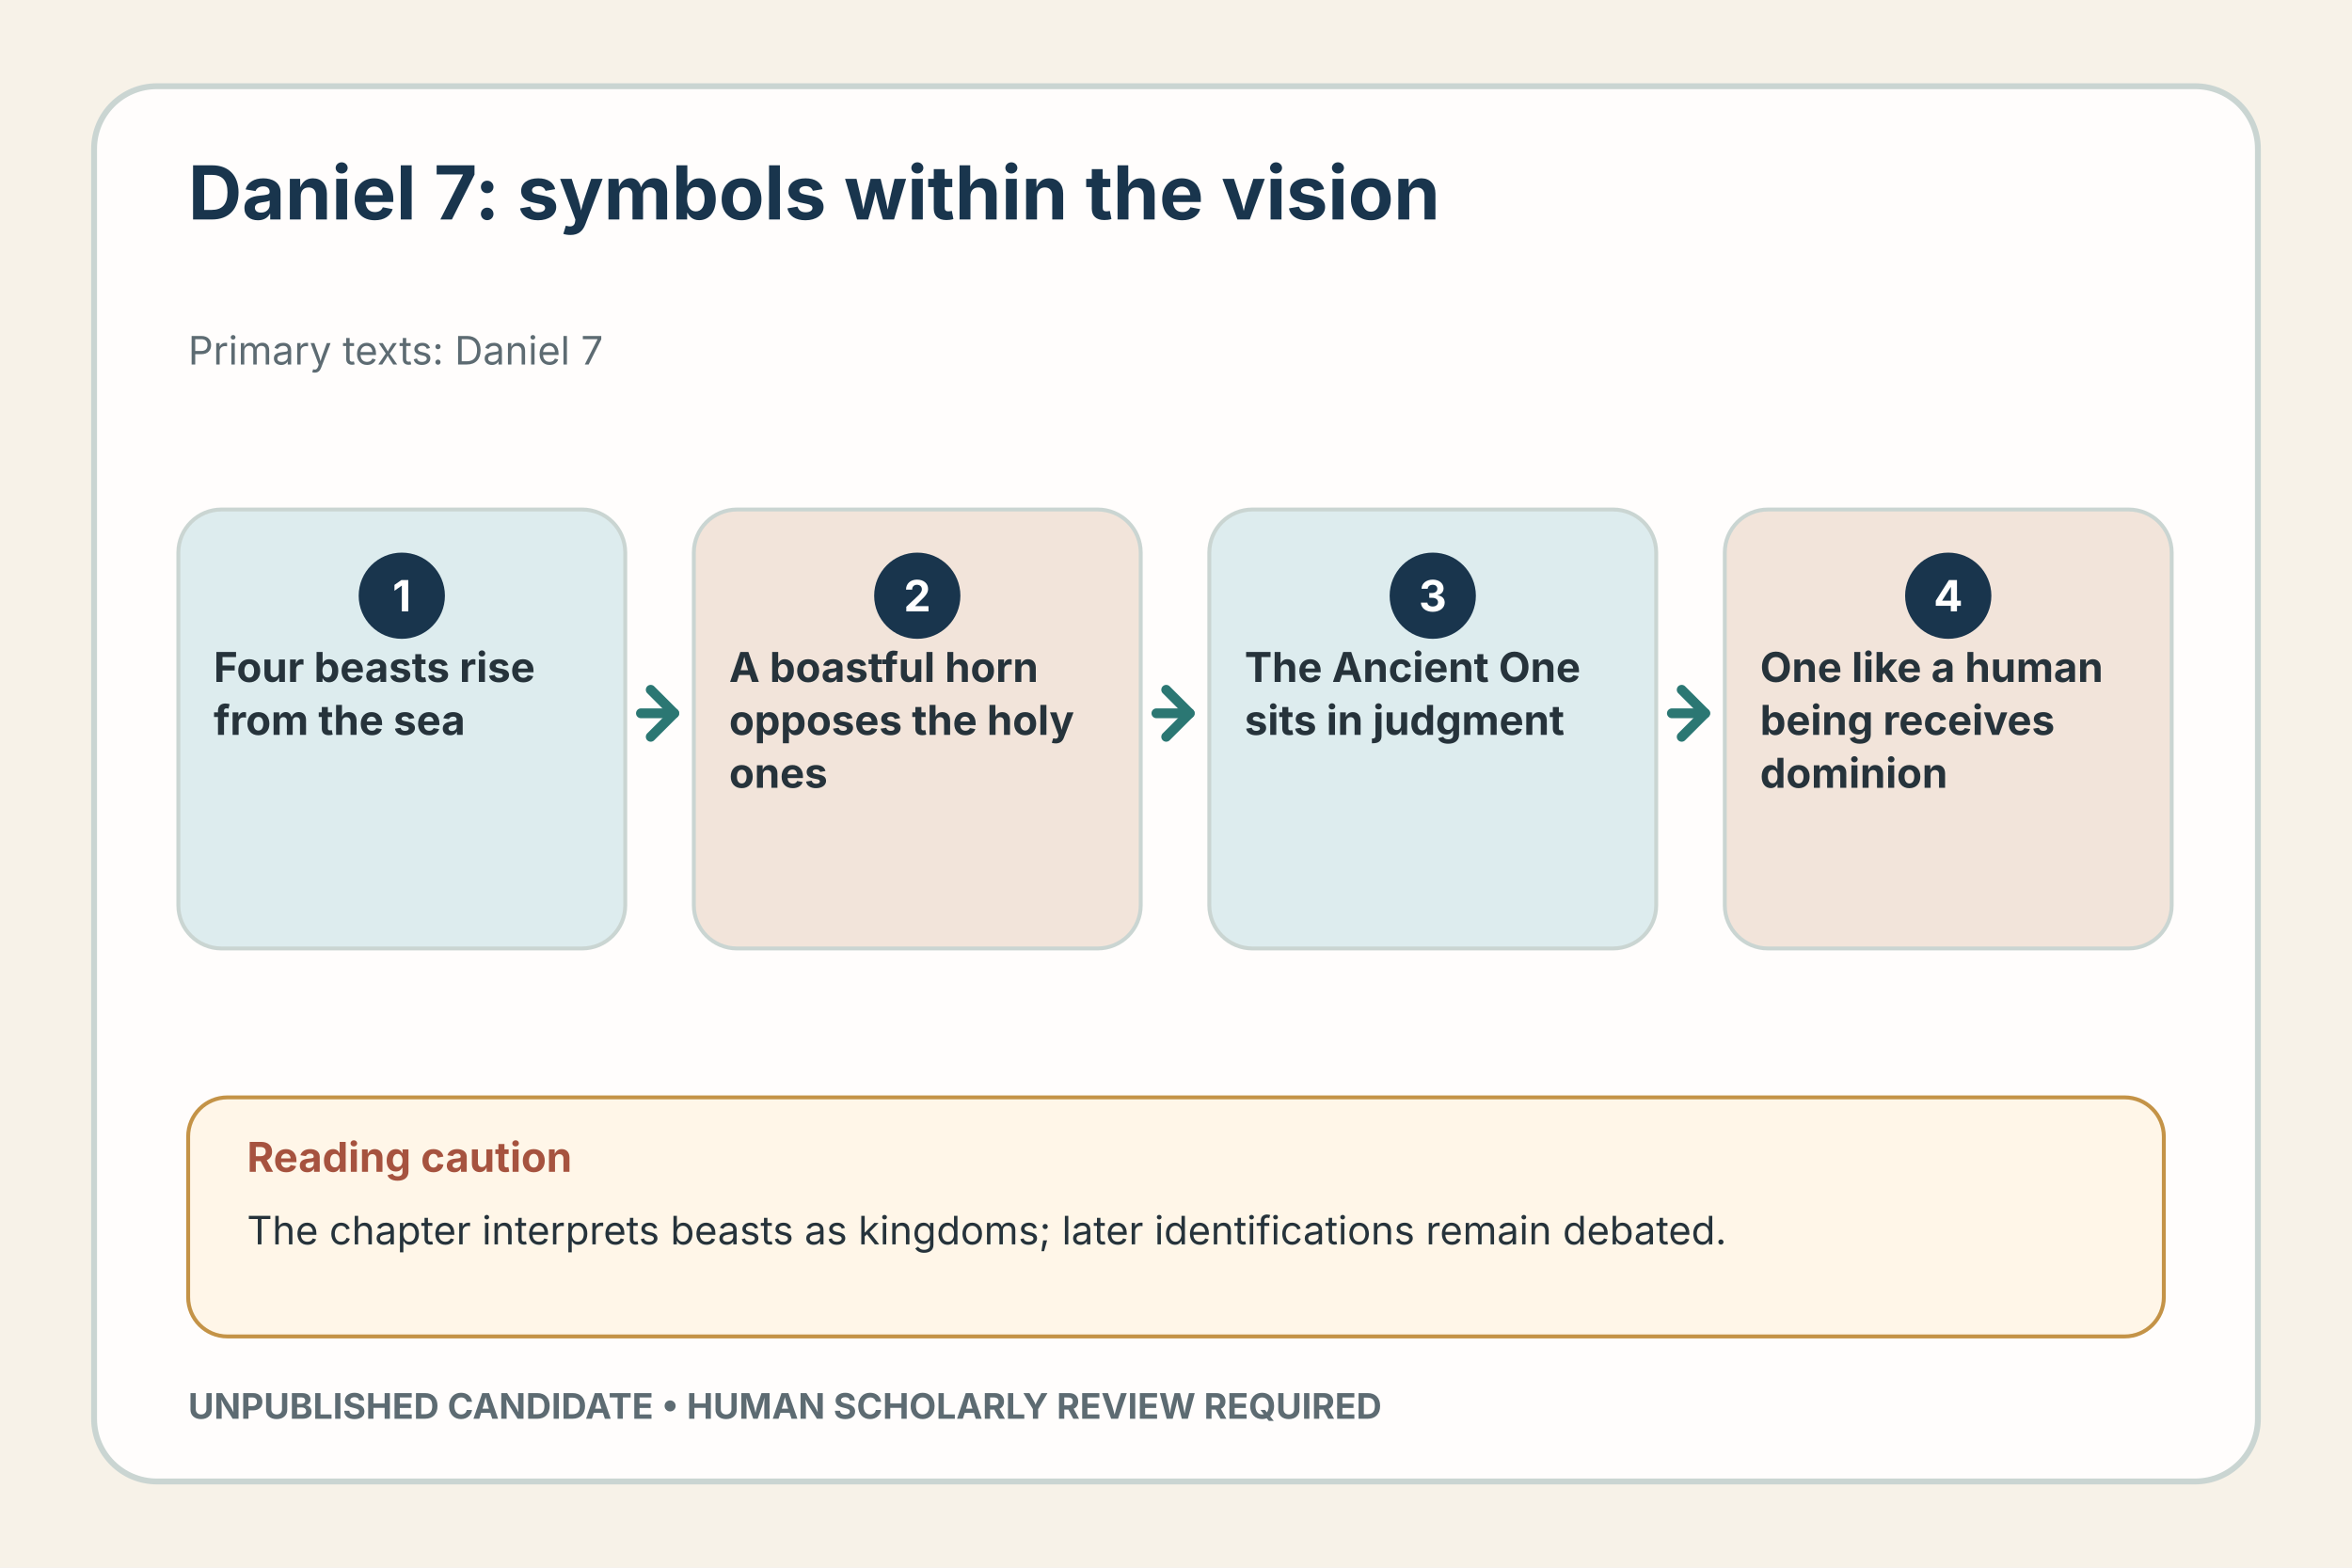
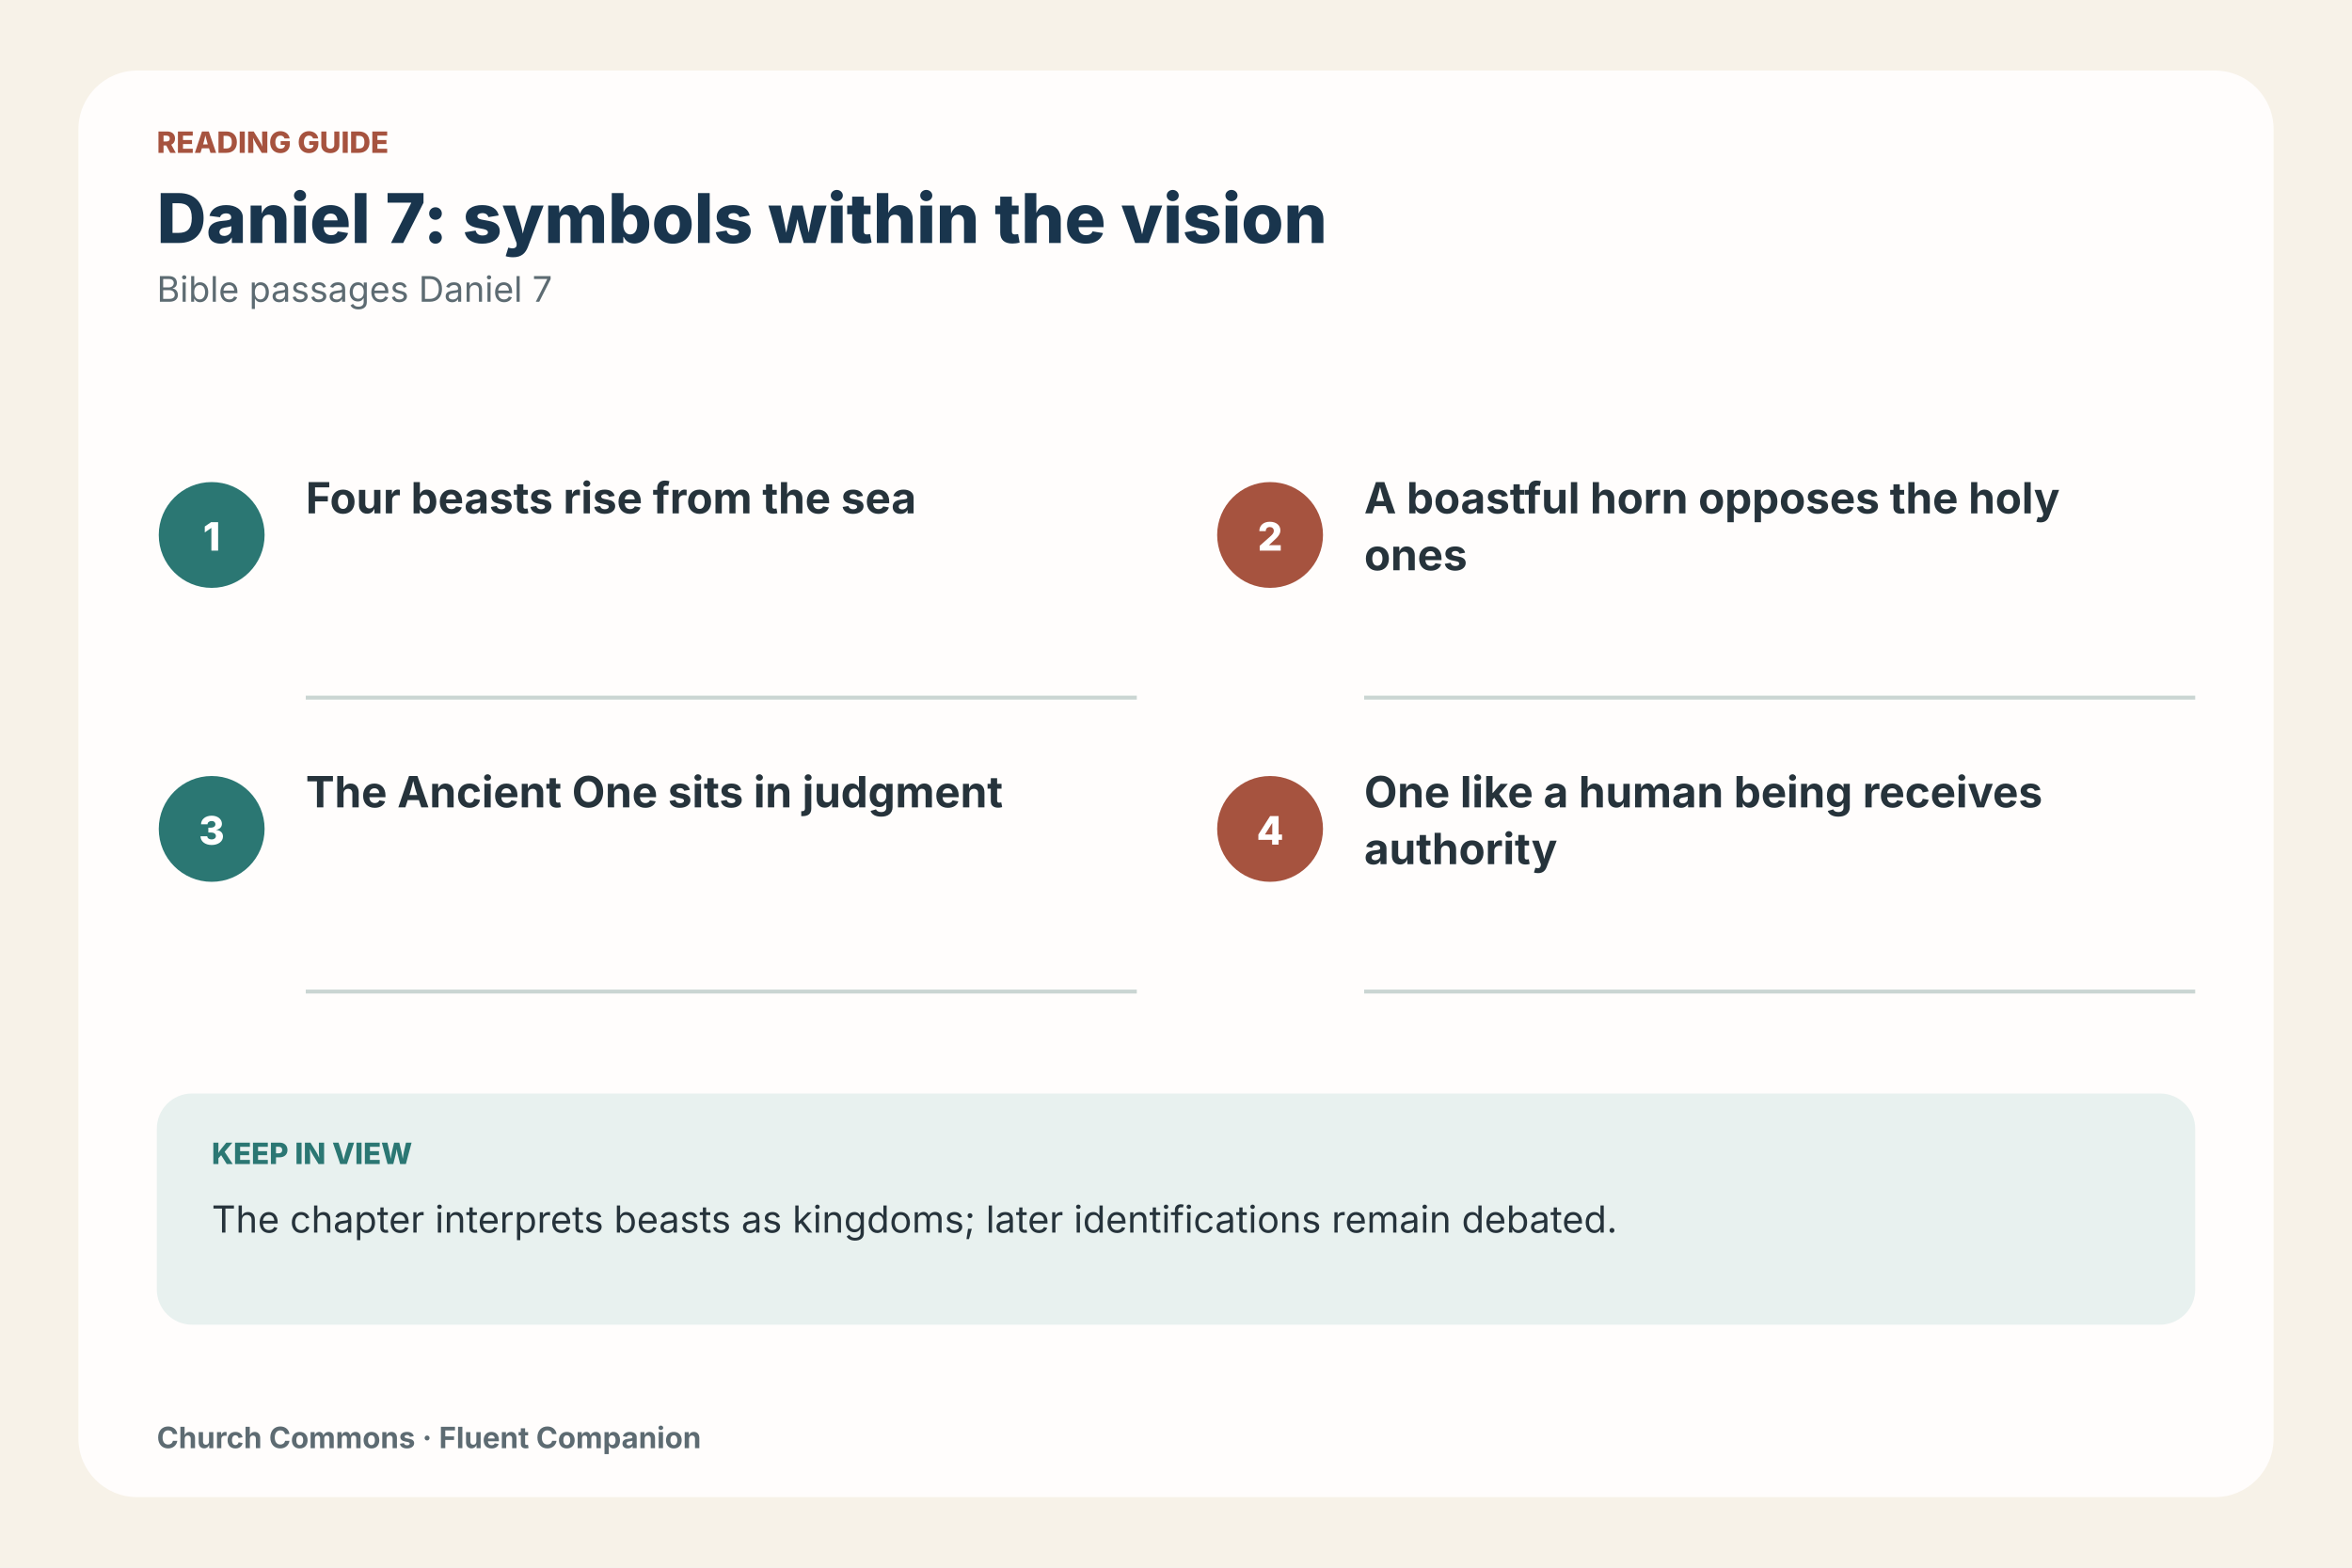
<svg xmlns="http://www.w3.org/2000/svg" width="1200" height="800" viewBox="0 0 1200 800" role="img" aria-labelledby="title desc">
  <rect width="1200" height="800" fill="#F7F2E8" />
  <style>text { font-family: Inter, system-ui, -apple-system, BlinkMacSystemFont, "Segoe UI", sans-serif; }</style>
-   <rect x="48" y="44" width="1104" height="712" rx="32" fill="#FFFDFC" stroke="#CAD5D2" stroke-width="3" />
-   <text x="96" y="112" font-size="38" font-weight="750" fill="#19354D" text-anchor="start">
-     <tspan x="96" dy="0">Daniel 7: symbols within the vision</tspan>
+   <rect x="40" y="36" width="1120" height="728" rx="30" fill="#FFFDFC" />
+   <text x="80" y="78" font-size="15" font-weight="800" fill="#A6533F" text-anchor="start">
+     <tspan x="80" dy="0">READING GUIDE</tspan>
  </text>
-   <text x="96" y="186" font-size="20" font-weight="400" fill="#5D6B72" text-anchor="start">
-     <tspan x="96" dy="0">Primary texts: Daniel 7</tspan>
+   <text x="80" y="124" font-size="35" font-weight="760" fill="#19354D" text-anchor="start">
+     <tspan x="80" dy="0">Daniel 7: symbols within the vision</tspan>
  </text>
-   <rect x="91" y="260" width="228" height="224" rx="22" fill="#DDECEE" stroke="#CAD5D2" stroke-width="2" />
-   <circle cx="205" cy="304" r="22" fill="#19354D" />
-   <text x="205" y="312" font-size="22" font-weight="700" fill="#FFFFFF" text-anchor="middle">
-     <tspan x="205" dy="0">1</tspan>
+   <text x="80" y="154" font-size="18" font-weight="400" fill="#5D6B72" text-anchor="start">
+     <tspan x="80" dy="0">Bible passages  Daniel 7</tspan>
  </text>
-   <text x="109" y="348" font-size="21" font-weight="650" fill="#26333B" text-anchor="start">
-     <tspan x="109" dy="0">Four beasts rise</tspan>
-     <tspan x="109" dy="27">from the sea</tspan>
+   <circle cx="108" cy="273" r="27" fill="#2B7773" />
+   <text x="108" y="281" font-size="20" font-weight="800" fill="#FFFFFF" text-anchor="middle">
+     <tspan x="108" dy="0">1</tspan>
  </text>
-   <path d="M 327 364 L 344 364" stroke="#2B7773" stroke-width="5" stroke-linecap="round" />
-   <path d="M 332 352 L 344 364 L 332 376" fill="none" stroke="#2B7773" stroke-width="5" stroke-linecap="round" stroke-linejoin="round" />
-   <rect x="354" y="260" width="228" height="224" rx="22" fill="#F2E4DA" stroke="#CAD5D2" stroke-width="2" />
-   <circle cx="468" cy="304" r="22" fill="#19354D" />
-   <text x="468" y="312" font-size="22" font-weight="700" fill="#FFFFFF" text-anchor="middle">
-     <tspan x="468" dy="0">2</tspan>
+   <text x="156" y="262" font-size="22" font-weight="650" fill="#26333B" text-anchor="start">
+     <tspan x="156" dy="0">Four beasts rise from the sea</tspan>
  </text>
-   <text x="372" y="348" font-size="21" font-weight="650" fill="#26333B" text-anchor="start">
-     <tspan x="372" dy="0">A boastful horn</tspan>
-     <tspan x="372" dy="27">opposes the holy</tspan>
-     <tspan x="372" dy="27">ones</tspan>
+   <line x1="156" y1="356" x2="580" y2="356" stroke="#CAD5D2" stroke-width="2" />
+   <circle cx="648" cy="273" r="27" fill="#A6533F" />
+   <text x="648" y="281" font-size="20" font-weight="800" fill="#FFFFFF" text-anchor="middle">
+     <tspan x="648" dy="0">2</tspan>
  </text>
-   <path d="M 590 364 L 607 364" stroke="#2B7773" stroke-width="5" stroke-linecap="round" />
-   <path d="M 595 352 L 607 364 L 595 376" fill="none" stroke="#2B7773" stroke-width="5" stroke-linecap="round" stroke-linejoin="round" />
-   <rect x="617" y="260" width="228" height="224" rx="22" fill="#DDECEE" stroke="#CAD5D2" stroke-width="2" />
-   <circle cx="731" cy="304" r="22" fill="#19354D" />
-   <text x="731" y="312" font-size="22" font-weight="700" fill="#FFFFFF" text-anchor="middle">
-     <tspan x="731" dy="0">3</tspan>
+   <text x="696" y="262" font-size="22" font-weight="650" fill="#26333B" text-anchor="start">
+     <tspan x="696" dy="0">A boastful horn opposes the holy</tspan>
+     <tspan x="696" dy="29">ones</tspan>
  </text>
-   <text x="635" y="348" font-size="21" font-weight="650" fill="#26333B" text-anchor="start">
-     <tspan x="635" dy="0">The Ancient One</tspan>
-     <tspan x="635" dy="27">sits in judgment</tspan>
+   <line x1="696" y1="356" x2="1120" y2="356" stroke="#CAD5D2" stroke-width="2" />
+   <circle cx="108" cy="423" r="27" fill="#2B7773" />
+   <text x="108" y="431" font-size="20" font-weight="800" fill="#FFFFFF" text-anchor="middle">
+     <tspan x="108" dy="0">3</tspan>
  </text>
-   <path d="M 853 364 L 870 364" stroke="#2B7773" stroke-width="5" stroke-linecap="round" />
-   <path d="M 858 352 L 870 364 L 858 376" fill="none" stroke="#2B7773" stroke-width="5" stroke-linecap="round" stroke-linejoin="round" />
-   <rect x="880" y="260" width="228" height="224" rx="22" fill="#F2E4DA" stroke="#CAD5D2" stroke-width="2" />
-   <circle cx="994" cy="304" r="22" fill="#19354D" />
-   <text x="994" y="312" font-size="22" font-weight="700" fill="#FFFFFF" text-anchor="middle">
-     <tspan x="994" dy="0">4</tspan>
+   <text x="156" y="412" font-size="22" font-weight="650" fill="#26333B" text-anchor="start">
+     <tspan x="156" dy="0">The Ancient One sits in judgment</tspan>
  </text>
-   <text x="898" y="348" font-size="21" font-weight="650" fill="#26333B" text-anchor="start">
-     <tspan x="898" dy="0">One like a human</tspan>
-     <tspan x="898" dy="27">being receives</tspan>
-     <tspan x="898" dy="27">dominion</tspan>
+   <line x1="156" y1="506" x2="580" y2="506" stroke="#CAD5D2" stroke-width="2" />
+   <circle cx="648" cy="423" r="27" fill="#A6533F" />
+   <text x="648" y="431" font-size="20" font-weight="800" fill="#FFFFFF" text-anchor="middle">
+     <tspan x="648" dy="0">4</tspan>
  </text>
-   <rect x="96" y="560" width="1008" height="122" rx="20" fill="#FFF6E8" stroke="#C49347" stroke-width="2" />
-   <text x="126" y="598" font-size="21" font-weight="750" fill="#A6533F" text-anchor="start">
-     <tspan x="126" dy="0">Reading caution</tspan>
+   <text x="696" y="412" font-size="22" font-weight="650" fill="#26333B" text-anchor="start">
+     <tspan x="696" dy="0">One like a human being receives</tspan>
+     <tspan x="696" dy="29">authority</tspan>
  </text>
-   <text x="126" y="635" font-size="20" font-weight="400" fill="#26333B" text-anchor="start">
-     <tspan x="126" dy="0">The chapter interprets beasts as kingdoms; later identifications remain debated.</tspan>
+   <line x1="696" y1="506" x2="1120" y2="506" stroke="#CAD5D2" stroke-width="2" />
+   <rect x="80" y="558" width="1040" height="118" rx="18" fill="#E8F1EF" />
+   <text x="108" y="594" font-size="15" font-weight="800" fill="#2B7773" text-anchor="start">
+     <tspan x="108" dy="0">KEEP IN VIEW</tspan>
  </text>
-   <text x="96" y="724" font-size="18" font-weight="700" fill="#5D6B72" text-anchor="start">
-     <tspan x="96" dy="0">UNPUBLISHED CANDIDATE • HUMAN SCHOLARLY REVIEW REQUIRED</tspan>
+   <text x="108" y="629" font-size="19" font-weight="400" fill="#26333B" text-anchor="start">
+     <tspan x="108" dy="0">The chapter interprets beasts as kingdoms; later identifications remain debated.</tspan>
+   </text>
+   <text x="80" y="739" font-size="15" font-weight="650" fill="#5D6B72" text-anchor="start">
+     <tspan x="80" dy="0">Church Commons · Fluent Companion</tspan>
  </text>
</svg>
